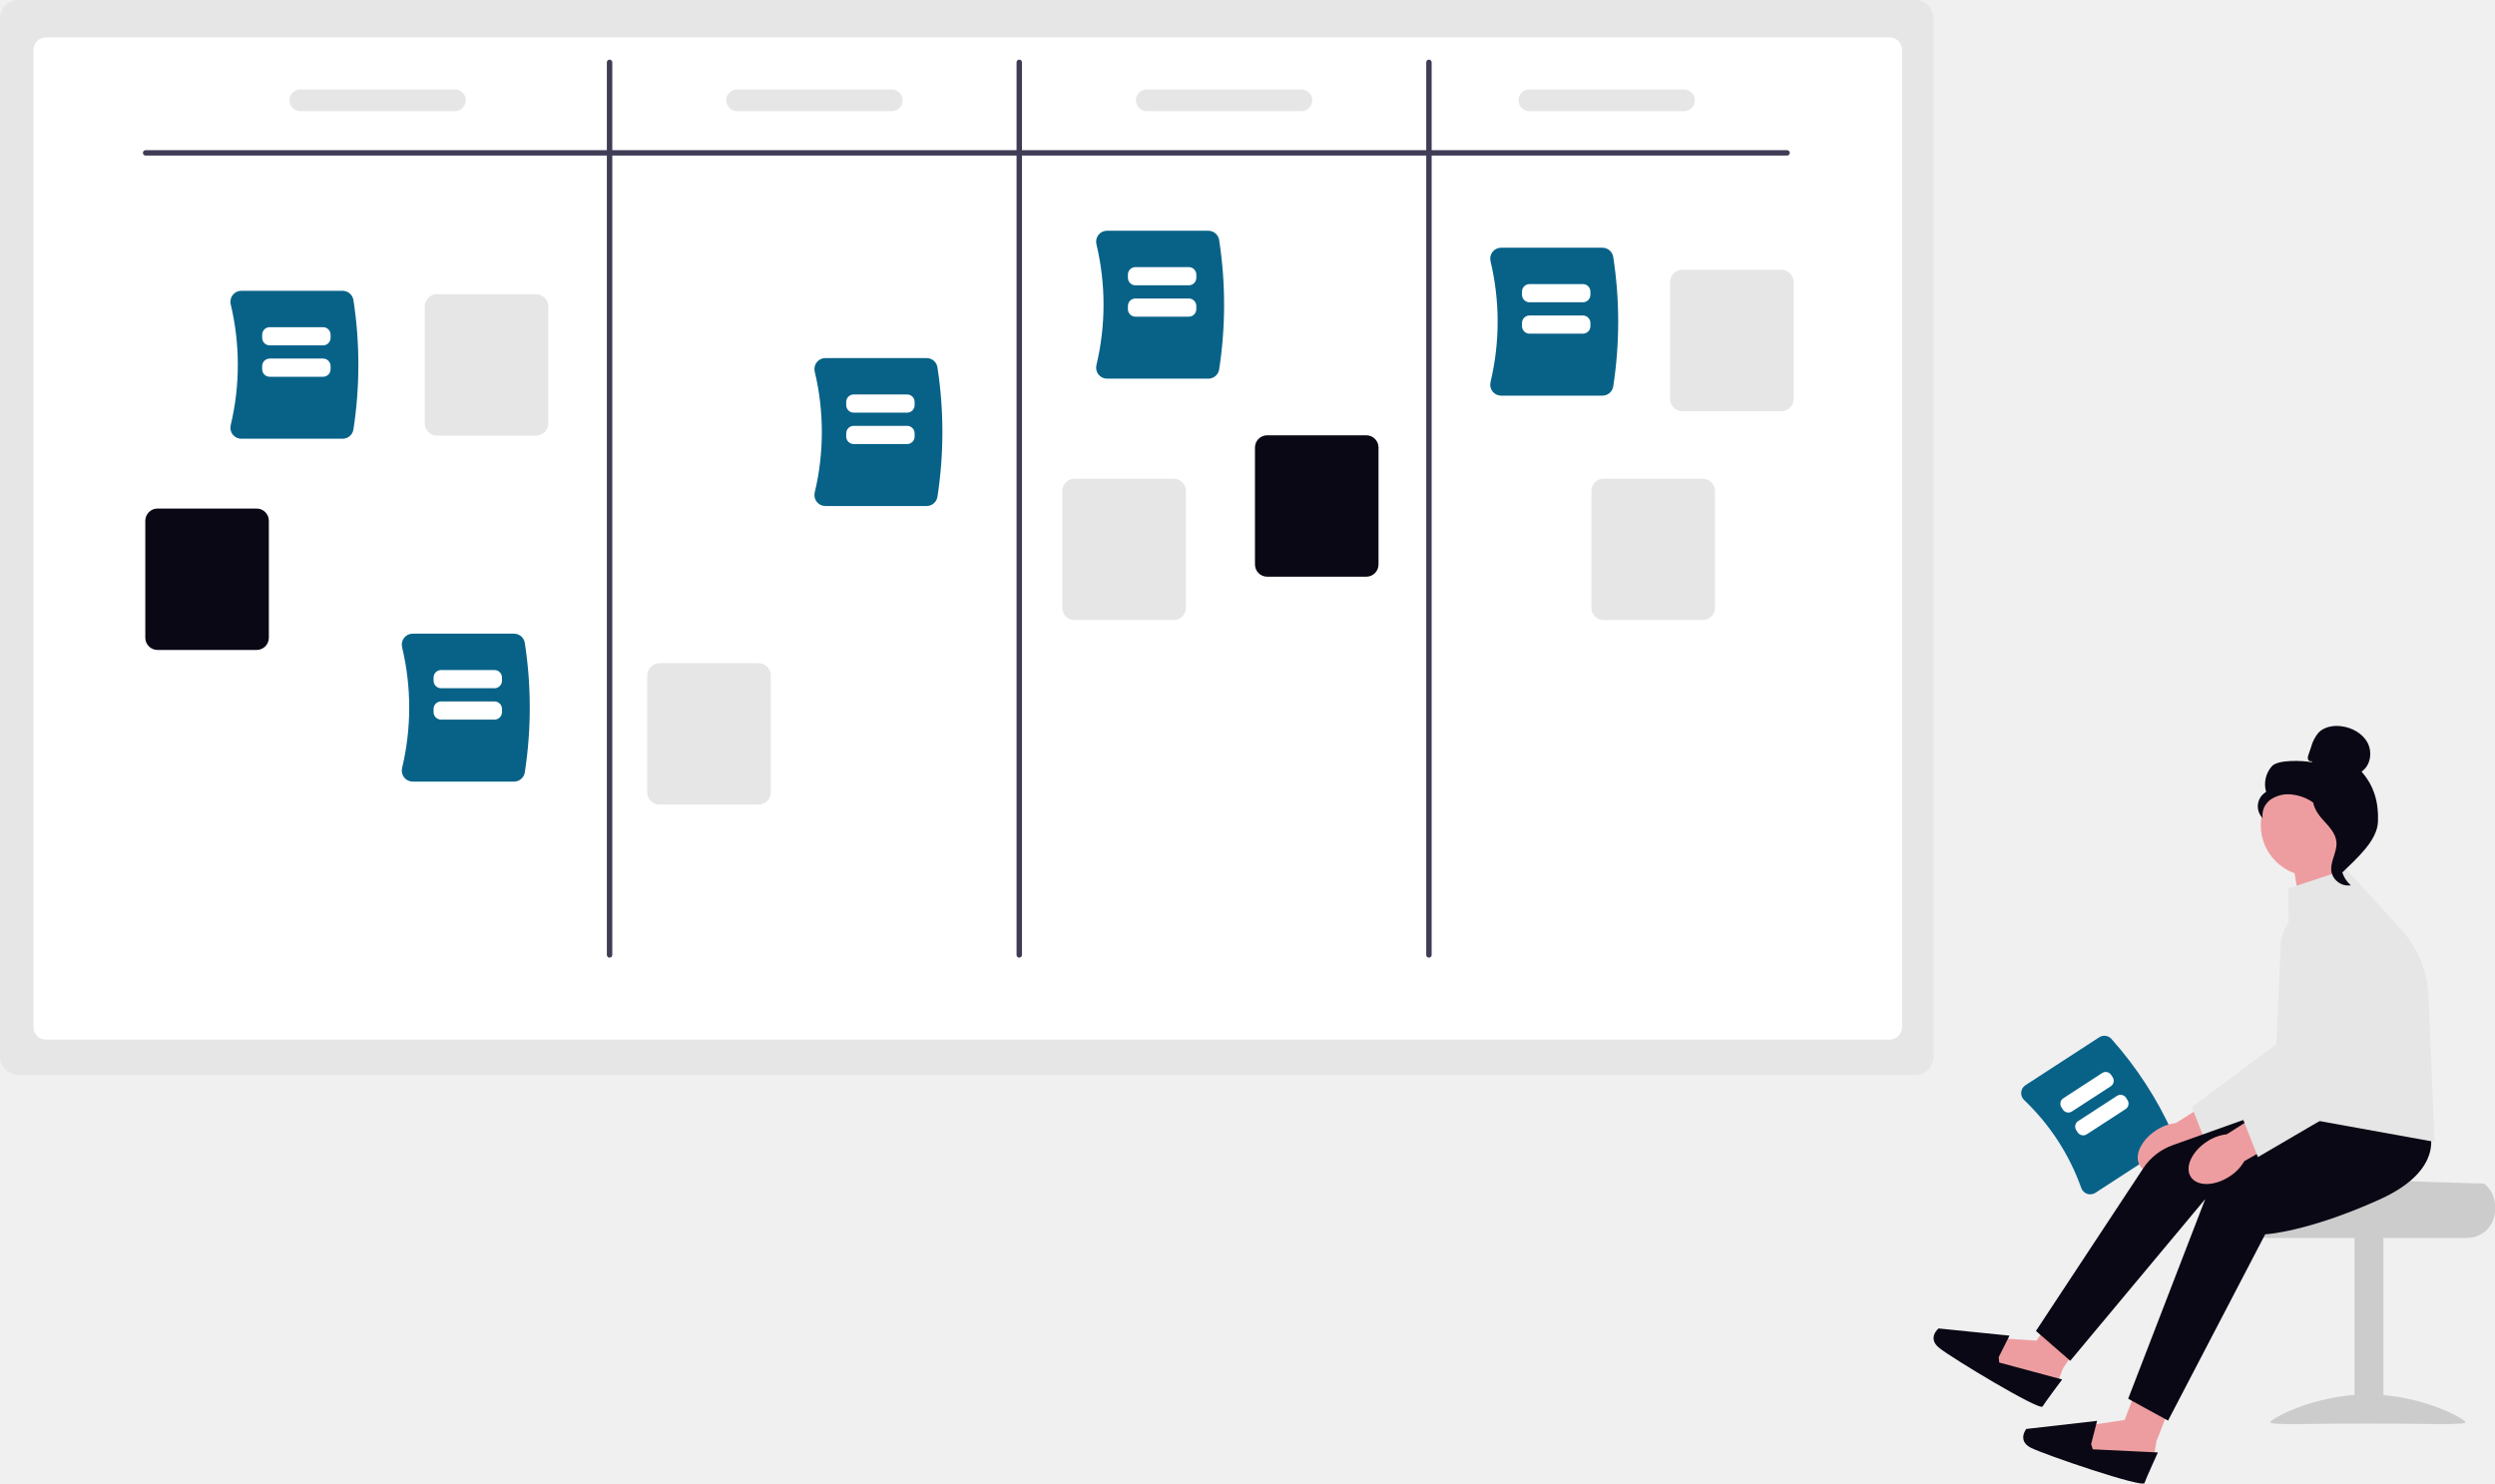
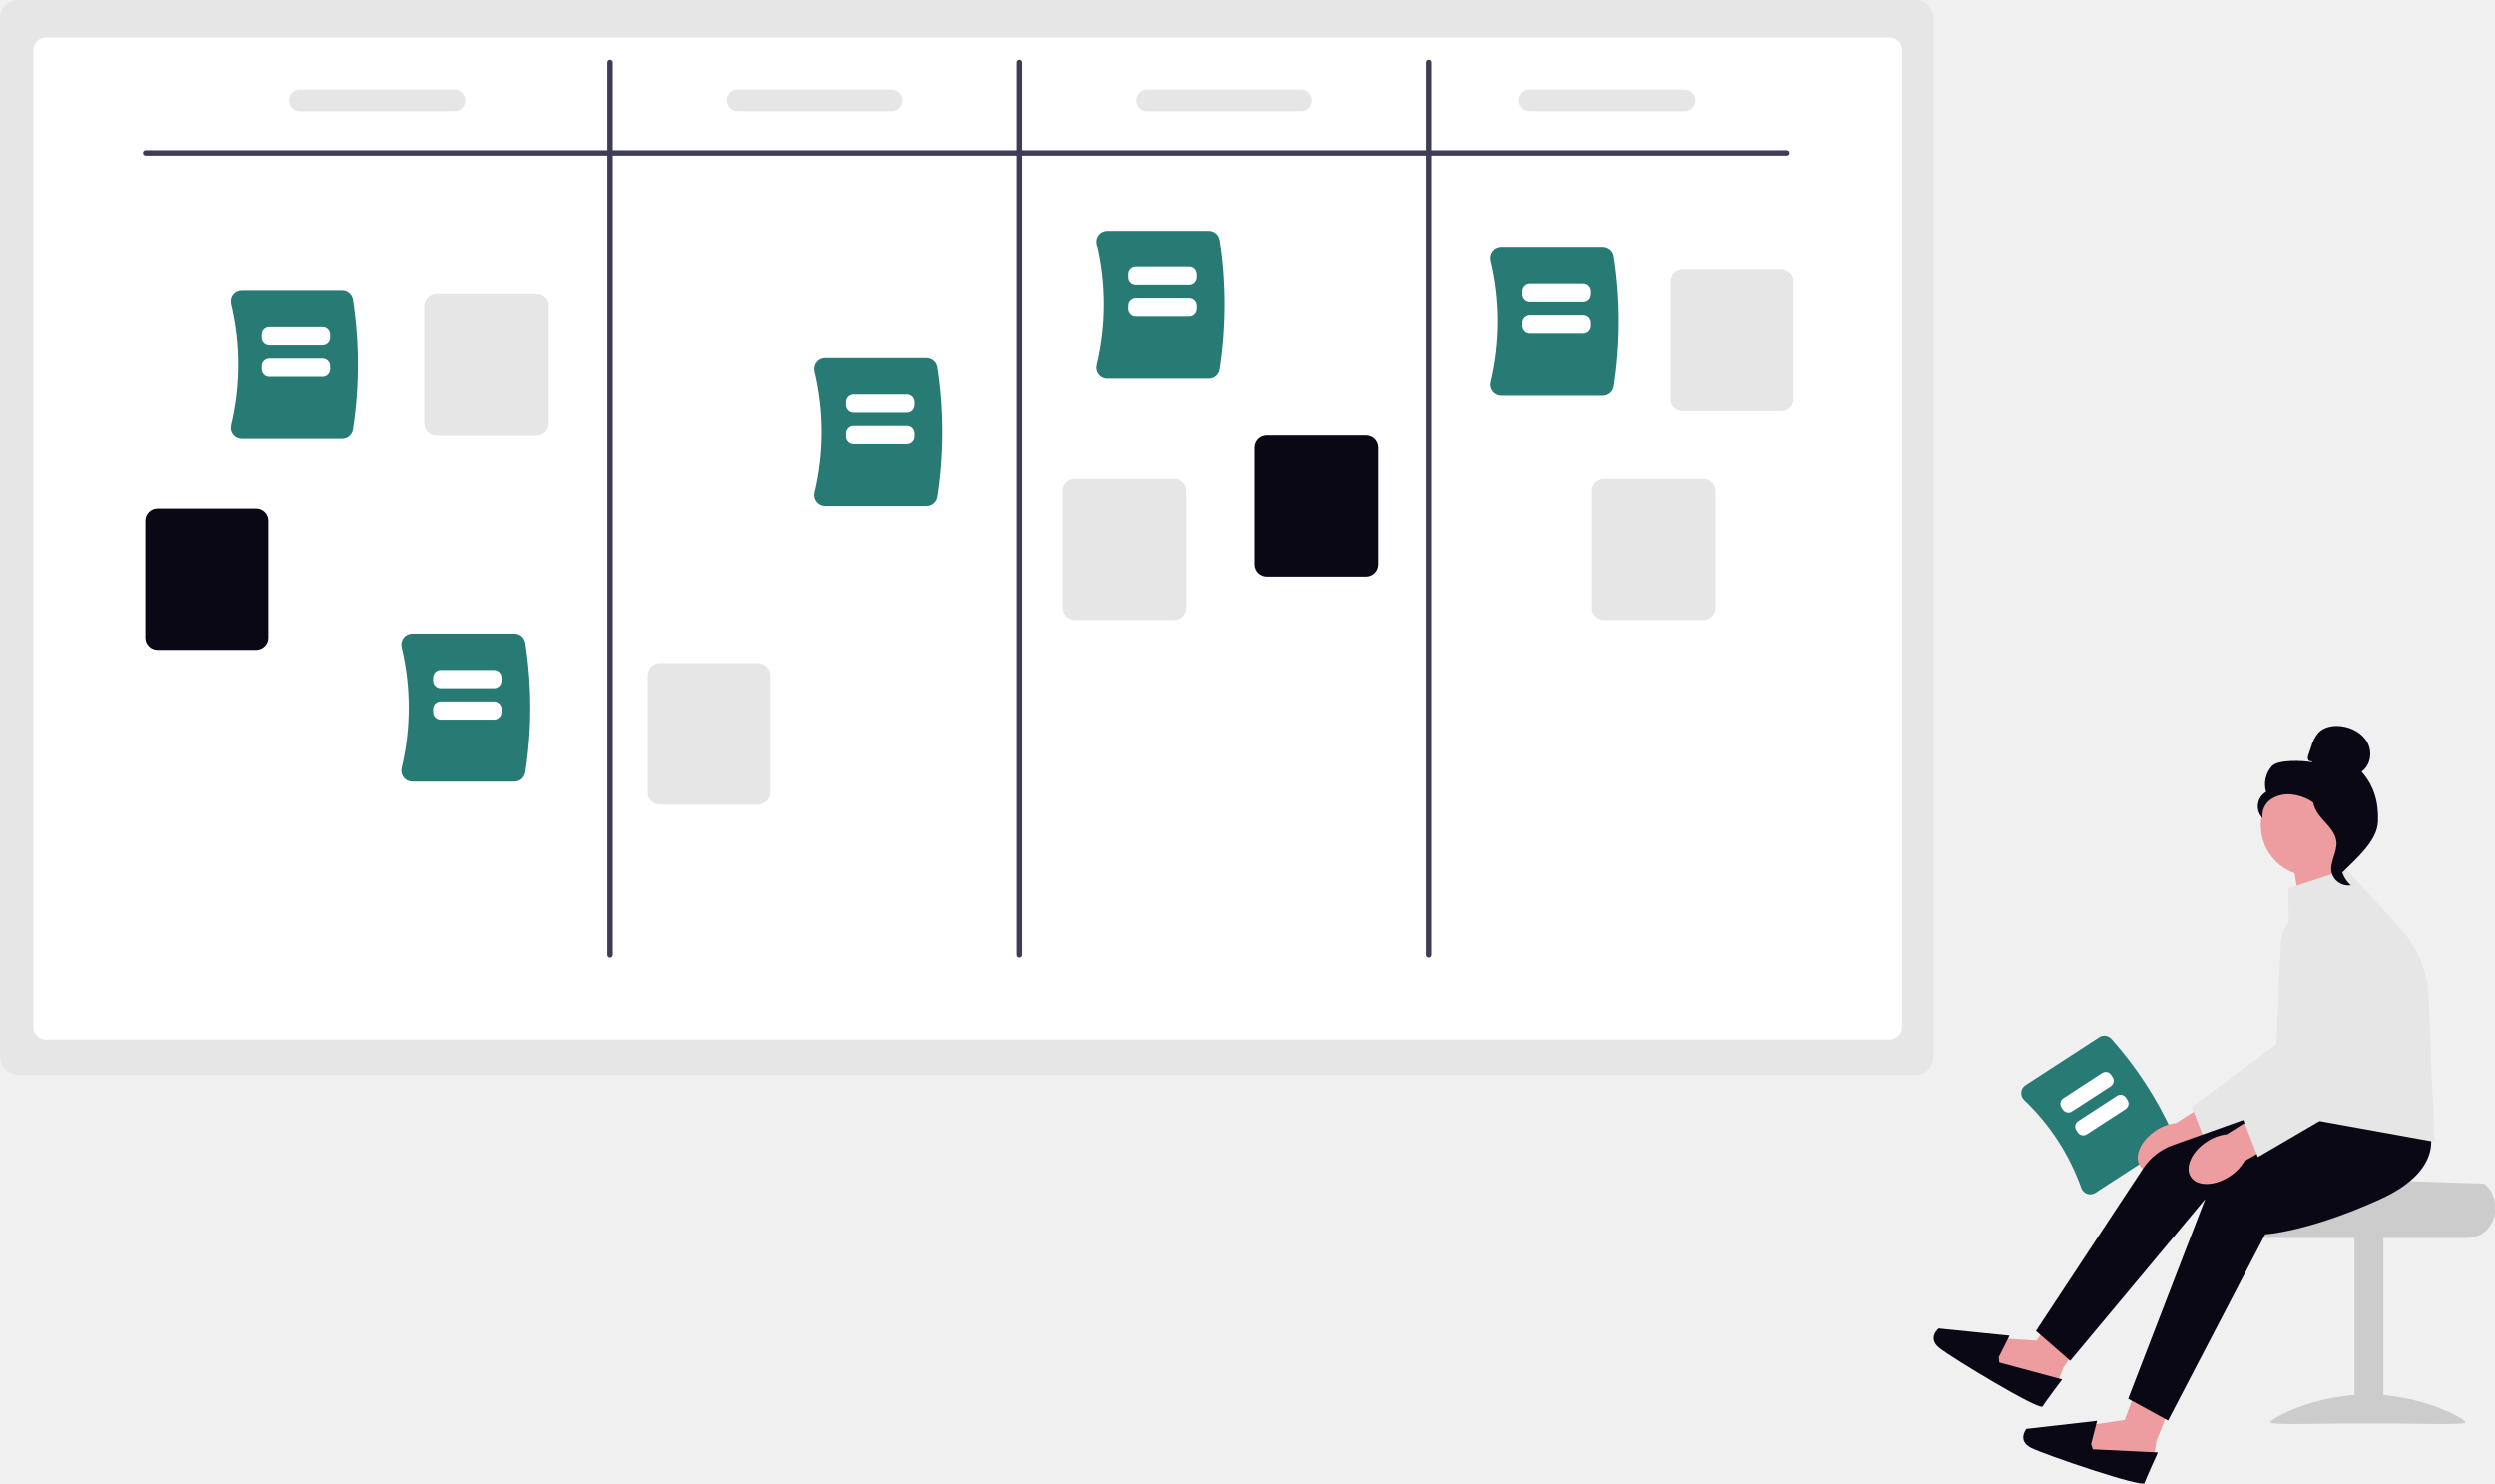
<svg xmlns="http://www.w3.org/2000/svg" width="800.385" height="475.927" viewBox="0 0 800.385 475.927" role="img" artist="Katerina Limpitsouni" source="https://undraw.co/">
  <g transform="translate(-675.225 -304.907)">
    <g transform="translate(1393.713 682.811)">
      <path d="M474.415,539.509v1.424a8.91,8.91,0,0,0,8.9,8.9H547.41a8.9,8.9,0,0,0,8.9-8.9v-1.424a8.838,8.838,0,0,0-2.065-5.7,9.158,9.158,0,0,0-1.5-1.424s-35.237-.8-35.237-1.78h-34.19a8.914,8.914,0,0,0-8.9,8.9Z" transform="translate(-474.415 -530.607)" fill="#ccc" />
      <rect width="9.258" height="59.82" transform="translate(36.835 18.874)" fill="#ccc" />
      <path d="M550.807,637.043c0,1-14.029.387-31.334.387s-31.334.613-31.334-.387,14.029-8.933,31.334-8.933S550.807,636.043,550.807,637.043Z" transform="translate(-478.366 -558.674)" fill="#ccc" />
    </g>
    <rect width="620.283" height="344.882" rx="6" transform="translate(675.225 304.907)" fill="#e6e6e6" />
    <rect width="599.438" height="321.511" rx="4" transform="translate(685.962 316.909)" fill="#fff" />
    <g transform="translate(749.133 398.194)">
-       <path d="M715.868,359.024A3.522,3.522,0,0,1,715.21,356a83.447,83.447,0,0,0,0-38.759,3.524,3.524,0,0,1,.659-3.022A3.464,3.464,0,0,1,718.6,312.9h32.518a3.509,3.509,0,0,1,3.456,2.941,136.6,136.6,0,0,1,0,41.573,3.509,3.509,0,0,1-3.456,2.941H718.6A3.465,3.465,0,0,1,715.868,359.024Z" transform="translate(-715.109 -312.895)" fill="#086288" />
+       <path d="M715.868,359.024A3.522,3.522,0,0,1,715.21,356a83.447,83.447,0,0,0,0-38.759,3.524,3.524,0,0,1,.659-3.022A3.464,3.464,0,0,1,718.6,312.9h32.518a3.509,3.509,0,0,1,3.456,2.941,136.6,136.6,0,0,1,0,41.573,3.509,3.509,0,0,1-3.456,2.941H718.6A3.465,3.465,0,0,1,715.868,359.024Z" transform="translate(-715.109 -312.895)" fill="#287a74" />
      <path d="M747.36,333.279H730.23a2.41,2.41,0,0,1-2.407-2.407V329.85a2.41,2.41,0,0,1,2.407-2.407h17.13a2.41,2.41,0,0,1,2.407,2.407v1.022A2.41,2.41,0,0,1,747.36,333.279Z" transform="translate(-717.622 -315.77)" fill="#fff" />
      <path d="M747.36,345.827H730.23a2.41,2.41,0,0,1-2.407-2.407V342.4a2.41,2.41,0,0,1,2.407-2.407h17.13a2.41,2.41,0,0,1,2.407,2.407v1.022A2.41,2.41,0,0,1,747.36,345.827Z" transform="translate(-717.622 -318.25)" fill="#fff" />
    </g>
    <path d="M878.278,273.606H351.708a.87.87,0,1,1,0-1.741h526.57a.87.87,0,0,1,0,1.741Z" transform="translate(370.233 81.212)" fill="#3f3d56" />
    <path d="M522.708,526.585a.87.87,0,0,1-.87-.87V239.366a.87.87,0,0,1,1.741,0V525.715a.87.87,0,0,1-.87.87Z" transform="translate(348.066 85.538)" fill="#3f3d56" />
    <path d="M673.708,526.585a.87.87,0,0,1-.87-.87V239.366a.87.87,0,0,1,1.741,0V525.715A.87.87,0,0,1,673.708,526.585Z" transform="translate(328.491 85.538)" fill="#3f3d56" />
    <path d="M824.708,526.585a.87.87,0,0,1-.87-.87V239.366a.87.87,0,0,1,1.741,0V525.715a.87.87,0,0,1-.87.87Z" transform="translate(308.915 85.538)" fill="#3f3d56" />
    <path d="M796.434,422.326h-31.8a3.921,3.921,0,0,1-3.917-3.917V380.88a3.921,3.921,0,0,1,3.917-3.917h31.8a3.921,3.921,0,0,1,3.917,3.917v37.53A3.921,3.921,0,0,1,796.434,422.326Z" transform="translate(317.098 67.587)" fill="#090814" />
    <path d="M725.434,438.326h-31.8a3.921,3.921,0,0,1-3.917-3.917V396.88a3.921,3.921,0,0,1,3.917-3.917h31.8a3.921,3.921,0,0,1,3.917,3.917v37.53A3.921,3.921,0,0,1,725.434,438.326Z" transform="translate(326.301 65.513)" fill="#e6e6e6" />
    <path d="M572.434,506.326h-31.8a3.921,3.921,0,0,1-3.917-3.917V464.88a3.921,3.921,0,0,1,3.917-3.917h31.8a3.921,3.921,0,0,1,3.917,3.917v37.53A3.921,3.921,0,0,1,572.434,506.326Z" transform="translate(346.137 56.697)" fill="#e6e6e6" />
    <path d="M387.434,449.326h-31.8a3.921,3.921,0,0,1-3.917-3.917V407.88a3.921,3.921,0,0,1,3.917-3.917h31.8a3.921,3.921,0,0,1,3.917,3.917v37.53A3.921,3.921,0,0,1,387.434,449.326Z" transform="translate(370.12 64.087)" fill="#090814" />
    <path d="M490.433,370.326h-31.8a3.921,3.921,0,0,1-3.917-3.917V328.88a3.921,3.921,0,0,1,3.917-3.917h31.8a3.921,3.921,0,0,1,3.917,3.917v37.53A3.921,3.921,0,0,1,490.433,370.326Z" transform="translate(356.767 74.328)" fill="#e6e6e6" />
    <path d="M457.93,256.458H408.32a3.481,3.481,0,0,1,0-6.963H457.93a3.481,3.481,0,0,1,0,6.963Z" transform="translate(363.234 84.112)" fill="#e6e6e6" />
    <path d="M618.93,256.458H569.32a3.481,3.481,0,0,1,0-6.963H618.93a3.481,3.481,0,0,1,0,6.963Z" transform="translate(342.36 84.112)" fill="#e6e6e6" />
    <path d="M769.93,256.458H720.32a3.481,3.481,0,0,1,0-6.963H769.93a3.481,3.481,0,0,1,0,6.963Z" transform="translate(322.787 84.112)" fill="#e6e6e6" />
    <path d="M910.93,256.458H861.32a3.481,3.481,0,0,1,0-6.963H910.93a3.481,3.481,0,0,1,0,6.963Z" transform="translate(304.507 84.112)" fill="#e6e6e6" />
    <g transform="matrix(0.839, -0.545, 0.545, 0.839, 1322.437, 654.695)">
-       <path d="M.659,40a3.054,3.054,0,0,1-.571-2.62,72.358,72.358,0,0,0,0-33.608A3.056,3.056,0,0,1,.659,1.15,3,3,0,0,1,3.031,0h28.2a3.042,3.042,0,0,1,3,2.55,118.444,118.444,0,0,1,0,36.048,3.042,3.042,0,0,1-3,2.55H3.031A3,3,0,0,1,.659,40Z" transform="translate(0 0)" fill="#086288" />
+       <path d="M.659,40a3.054,3.054,0,0,1-.571-2.62,72.358,72.358,0,0,0,0-33.608A3.056,3.056,0,0,1,.659,1.15,3,3,0,0,1,3.031,0h28.2a3.042,3.042,0,0,1,3,2.55,118.444,118.444,0,0,1,0,36.048,3.042,3.042,0,0,1-3,2.55H3.031A3,3,0,0,1,.659,40Z" transform="translate(0 0)" fill="#287a74" />
      <path d="M16.941,5.061H2.087A2.09,2.09,0,0,1,0,2.974V2.087A2.089,2.089,0,0,1,2.087,0H16.941a2.089,2.089,0,0,1,2.087,2.087v.886A2.089,2.089,0,0,1,16.941,5.061Z" transform="translate(8.846 10.122)" fill="#fff" />
      <path d="M16.941,5.061H2.087A2.09,2.09,0,0,1,0,2.974V2.087A2.089,2.089,0,0,1,2.087,0H16.941a2.09,2.09,0,0,1,2.087,2.087v.886A2.089,2.089,0,0,1,16.941,5.061Z" transform="translate(8.846 18.851)" fill="#fff" />
    </g>
    <path d="M949.434,361.326h-31.8a3.921,3.921,0,0,1-3.917-3.917V319.88a3.921,3.921,0,0,1,3.917-3.917h31.8a3.921,3.921,0,0,1,3.917,3.917v37.53A3.921,3.921,0,0,1,949.434,361.326Z" transform="translate(297.264 75.495)" fill="#e6e6e6" />
    <path d="M920.434,438.326h-31.8a3.921,3.921,0,0,1-3.917-3.917V396.88a3.921,3.921,0,0,1,3.917-3.917h31.8a3.921,3.921,0,0,1,3.917,3.917v37.53A3.921,3.921,0,0,1,920.434,438.326Z" transform="translate(301.023 65.513)" fill="#e6e6e6" />
    <g transform="translate(804.115 508.185)">
-       <path d="M715.868,359.024A3.522,3.522,0,0,1,715.21,356a83.447,83.447,0,0,0,0-38.759,3.524,3.524,0,0,1,.659-3.022A3.464,3.464,0,0,1,718.6,312.9h32.518a3.509,3.509,0,0,1,3.456,2.941,136.6,136.6,0,0,1,0,41.573,3.509,3.509,0,0,1-3.456,2.941H718.6A3.465,3.465,0,0,1,715.868,359.024Z" transform="translate(-715.109 -312.895)" fill="#086288" />
+       <path d="M715.868,359.024A3.522,3.522,0,0,1,715.21,356a83.447,83.447,0,0,0,0-38.759,3.524,3.524,0,0,1,.659-3.022A3.464,3.464,0,0,1,718.6,312.9h32.518a3.509,3.509,0,0,1,3.456,2.941,136.6,136.6,0,0,1,0,41.573,3.509,3.509,0,0,1-3.456,2.941H718.6A3.465,3.465,0,0,1,715.868,359.024Z" transform="translate(-715.109 -312.895)" fill="#287a74" />
      <path d="M747.36,333.279H730.23a2.41,2.41,0,0,1-2.407-2.407V329.85a2.41,2.41,0,0,1,2.407-2.407h17.13a2.41,2.41,0,0,1,2.407,2.407v1.022A2.41,2.41,0,0,1,747.36,333.279Z" transform="translate(-717.622 -315.77)" fill="#fff" />
      <path d="M747.36,345.827H730.23a2.41,2.41,0,0,1-2.407-2.407V342.4a2.41,2.41,0,0,1,2.407-2.407h17.13a2.41,2.41,0,0,1,2.407,2.407v1.022A2.41,2.41,0,0,1,747.36,345.827Z" transform="translate(-717.622 -318.25)" fill="#fff" />
    </g>
    <g transform="translate(936.486 419.777)">
-       <path d="M715.868,359.024A3.522,3.522,0,0,1,715.21,356a83.447,83.447,0,0,0,0-38.759,3.524,3.524,0,0,1,.659-3.022A3.464,3.464,0,0,1,718.6,312.9h32.518a3.509,3.509,0,0,1,3.456,2.941,136.6,136.6,0,0,1,0,41.573,3.509,3.509,0,0,1-3.456,2.941H718.6A3.465,3.465,0,0,1,715.868,359.024Z" transform="translate(-715.109 -312.895)" fill="#086288" />
+       <path d="M715.868,359.024A3.522,3.522,0,0,1,715.21,356a83.447,83.447,0,0,0,0-38.759,3.524,3.524,0,0,1,.659-3.022A3.464,3.464,0,0,1,718.6,312.9h32.518a3.509,3.509,0,0,1,3.456,2.941,136.6,136.6,0,0,1,0,41.573,3.509,3.509,0,0,1-3.456,2.941H718.6A3.465,3.465,0,0,1,715.868,359.024Z" transform="translate(-715.109 -312.895)" fill="#287a74" />
      <path d="M747.36,333.279H730.23a2.41,2.41,0,0,1-2.407-2.407V329.85a2.41,2.41,0,0,1,2.407-2.407h17.13a2.41,2.41,0,0,1,2.407,2.407v1.022A2.41,2.41,0,0,1,747.36,333.279Z" transform="translate(-717.622 -315.77)" fill="#fff" />
      <path d="M747.36,345.827H730.23a2.41,2.41,0,0,1-2.407-2.407V342.4a2.41,2.41,0,0,1,2.407-2.407h17.13a2.41,2.41,0,0,1,2.407,2.407v1.022A2.41,2.41,0,0,1,747.36,345.827Z" transform="translate(-717.622 -318.25)" fill="#fff" />
    </g>
    <g transform="translate(1026.853 378.922)">
-       <path d="M715.868,359.024A3.522,3.522,0,0,1,715.21,356a83.447,83.447,0,0,0,0-38.759,3.524,3.524,0,0,1,.659-3.022A3.464,3.464,0,0,1,718.6,312.9h32.518a3.509,3.509,0,0,1,3.456,2.941,136.6,136.6,0,0,1,0,41.573,3.509,3.509,0,0,1-3.456,2.941H718.6A3.465,3.465,0,0,1,715.868,359.024Z" transform="translate(-715.109 -312.895)" fill="#086288" />
+       <path d="M715.868,359.024A3.522,3.522,0,0,1,715.21,356a83.447,83.447,0,0,0,0-38.759,3.524,3.524,0,0,1,.659-3.022A3.464,3.464,0,0,1,718.6,312.9h32.518a3.509,3.509,0,0,1,3.456,2.941,136.6,136.6,0,0,1,0,41.573,3.509,3.509,0,0,1-3.456,2.941H718.6A3.465,3.465,0,0,1,715.868,359.024Z" transform="translate(-715.109 -312.895)" fill="#287a74" />
      <path d="M747.36,333.279H730.23a2.41,2.41,0,0,1-2.407-2.407V329.85a2.41,2.41,0,0,1,2.407-2.407h17.13a2.41,2.41,0,0,1,2.407,2.407v1.022A2.41,2.41,0,0,1,747.36,333.279Z" transform="translate(-717.622 -315.77)" fill="#fff" />
      <path d="M747.36,345.827H730.23a2.41,2.41,0,0,1-2.407-2.407V342.4a2.41,2.41,0,0,1,2.407-2.407h17.13a2.41,2.41,0,0,1,2.407,2.407v1.022A2.41,2.41,0,0,1,747.36,345.827Z" transform="translate(-717.622 -318.25)" fill="#fff" />
    </g>
    <g transform="translate(1153.278 384.372)">
-       <path d="M715.868,359.024A3.522,3.522,0,0,1,715.21,356a83.447,83.447,0,0,0,0-38.759,3.524,3.524,0,0,1,.659-3.022A3.464,3.464,0,0,1,718.6,312.9h32.518a3.509,3.509,0,0,1,3.456,2.941,136.6,136.6,0,0,1,0,41.573,3.509,3.509,0,0,1-3.456,2.941H718.6A3.465,3.465,0,0,1,715.868,359.024Z" transform="translate(-715.109 -312.895)" fill="#086288" />
+       <path d="M715.868,359.024A3.522,3.522,0,0,1,715.21,356a83.447,83.447,0,0,0,0-38.759,3.524,3.524,0,0,1,.659-3.022A3.464,3.464,0,0,1,718.6,312.9h32.518a3.509,3.509,0,0,1,3.456,2.941,136.6,136.6,0,0,1,0,41.573,3.509,3.509,0,0,1-3.456,2.941H718.6A3.465,3.465,0,0,1,715.868,359.024Z" transform="translate(-715.109 -312.895)" fill="#287a74" />
      <path d="M747.36,333.279H730.23a2.41,2.41,0,0,1-2.407-2.407V329.85a2.41,2.41,0,0,1,2.407-2.407h17.13a2.41,2.41,0,0,1,2.407,2.407v1.022A2.41,2.41,0,0,1,747.36,333.279Z" transform="translate(-717.622 -315.77)" fill="#fff" />
      <path d="M747.36,345.827H730.23a2.41,2.41,0,0,1-2.407-2.407V342.4a2.41,2.41,0,0,1,2.407-2.407h17.13a2.41,2.41,0,0,1,2.407,2.407v1.022A2.41,2.41,0,0,1,747.36,345.827Z" transform="translate(-717.622 -318.25)" fill="#fff" />
    </g>
    <g transform="translate(1295.508 537.788)">
      <path d="M603.379,75.5l-2.121-13.259,14.32-5.834L617.7,76.565Z" transform="translate(-486.178 -19.628)" fill="#ed9da0" />
      <path d="M663.892,224.507c-4.844,3.168-10.4,3.237-12.42.154s.277-8.149,5.123-11.317a14.484,14.484,0,0,1,6.416-2.374L683.7,197.806l5.97,9.842L668.64,219.58a14.485,14.485,0,0,1-4.748,4.927Z" transform="translate(-585.253 -83.579)" fill="#ed9da0" />
      <path d="M634.389,95.355h0a12.514,12.514,0,0,1,11.181,15.238L636.937,148.7,597.2,171.929l-4.891-12.43,27.1-20.173,1.451-32.064A12.514,12.514,0,0,1,634.389,95.355Z" transform="translate(-509.464 -37.223)" fill="#e6e6e6" />
      <path d="M782.218,339.617,773.8,352.2l-1.566,3.943-4.614,2.918-17.5-8.124,3.792-8.3,11.362.75,4.669-7.163Z" transform="translate(-732.232 -146.184)" fill="#ed9da0" />
      <path d="M786.961,351.356l.174,1.735,20.188,5.429s-5.391,7.174-6.292,8.667-29.263-15.634-33.17-18.808-.193-6.228-.193-6.228l22.757,2.31-3.465,6.9h0Z" transform="translate(-766.073 -148.865)" fill="#090814" />
      <path d="M685.6,208.2l2.241,5.3s4.89,15.079-20.173,20.377-38.1,3.057-38.1,3.057l-43.2,51.757-11-9.577,34.417-52.181a18.944,18.944,0,0,1,9.443-7.41l51.845-18.513L685.6,208.2Z" transform="translate(-542.529 -85.027)" fill="#090814" />
      <path d="M729.678,381.864l-5.537,14.091-.69,4.186-3.886,3.834-18.831-4.206,1.934-8.92,11.261-1.69,3.035-7.994Z" transform="translate(-652.641 -166.511)" fill="#ed9da0" />
      <path d="M731.782,403.754l.54,1.658,20.881,1s-3.737,8.158-4.3,9.809-31.923-9.036-36.417-11.3-1.516-6.043-1.516-6.043l22.727-2.6-1.915,7.476Z" transform="translate(-681.244 -173.346)" fill="#090814" />
      <path d="M642.486,213.932l3.319,4.7s7.993,13.69-15.365,24.209-36.577,11.11-36.577,11.11l-31.171,59.777L549.9,306.716l24.779-64.222,24.154-22.164,43.654-6.4Z" transform="translate(-487.475 -90.873)" fill="#090814" />
      <path d="M547.987,79.357l18.543-6.113L584,92.364a34.21,34.21,0,0,1,8.925,21.661l1.93,46.636L548.6,152.306l-.611-72.949Z" transform="translate(-434.156 -27.241)" fill="#e6e6e6" />
      <path d="M634.11,231.086c-4.844,3.168-10.4,3.237-12.42.154s.277-8.149,5.123-11.317a14.484,14.484,0,0,1,6.416-2.374l20.692-13.163,5.97,9.842-21.033,11.932a14.484,14.484,0,0,1-4.748,4.927Z" transform="translate(-539.162 -86.555)" fill="#ed9da0" />
      <path d="M604.608,101.935h0a12.514,12.514,0,0,1,11.181,15.238l-8.634,38.107-39.735,23.23-4.89-12.43,27.1-20.173,1.451-32.064a12.514,12.514,0,0,1,13.526-11.907h0Z" transform="translate(-463.372 -40.198)" fill="#e6e6e6" />
      <ellipse cx="16.378" cy="16.378" rx="16.378" ry="16.378" transform="translate(104.965 15.461)" fill="#ed9da0" />
      <path d="M529.84,399.024l-.018,0a.642.642,0,0,1,.273,0A1.267,1.267,0,0,0,529.84,399.024Z" transform="translate(-359.448 -174.58)" fill="#fff" />
      <path d="M535.126,357.594c.138.048.2.071.214.077l-.208-.075Z" transform="translate(-367.597 -155.85)" fill="#fff" />
      <path d="M535.534,337.49l.059-.02c-.248.177-.271.132-.166.069.037-.015.066-.031.1-.047Z" transform="translate(-367.984 -146.748)" fill="#fff" />
      <path d="M432.187,11.28c-.427.249-1-.128-1.141-.606a2.5,2.5,0,0,1,.178-1.454c.268-.791.529-1.575.8-2.366a12.165,12.165,0,0,1,2.391-4.687c1.849-1.926,4.8-2.417,7.442-2.06,3.4.459,6.753,2.3,8.335,5.344s.906,7.3-1.951,9.2c4.075,4.668,5.49,9.872,5.267,16.057s-6.97,11.887-11.37,16.249c-.982-.593-1.875-3.386-1.333-4.4s-.236-2.187.434-3.125,1.231.555.555-.376c-.427-.587,1.237-1.932.606-2.283-3.067-1.7-4.088-5.522-6.013-8.449A14.389,14.389,0,0,0,425.868,22a9.954,9.954,0,0,0-6.67,1.524,6.25,6.25,0,0,0-2.691,6.039,5.363,5.363,0,0,1,1.116-8.4,8.755,8.755,0,0,1,1.862-8.258c1.983-2.187,10.025-1.811,12.92-1.237l-.223-.383h0l.006-.006Z" transform="translate(-310.946 0)" fill="#090814" />
      <path d="M428.65,34.629c3.833.414,6.6,3.737,8.94,6.8,1.345,1.766,2.761,3.718,2.723,5.943-.032,2.245-1.537,4.177-2.257,6.3a9.5,9.5,0,0,0,2.761,10.005,5.511,5.511,0,0,1-6.217-4.317c-.555-3.22,1.888-6.332,1.6-9.591-.255-2.87-2.519-5.076-4.438-7.225s-3.73-4.993-2.844-7.735l-.268-.185h0Z" transform="translate(-306.962 -12.546)" fill="#090814" />
    </g>
  </g>
</svg>
